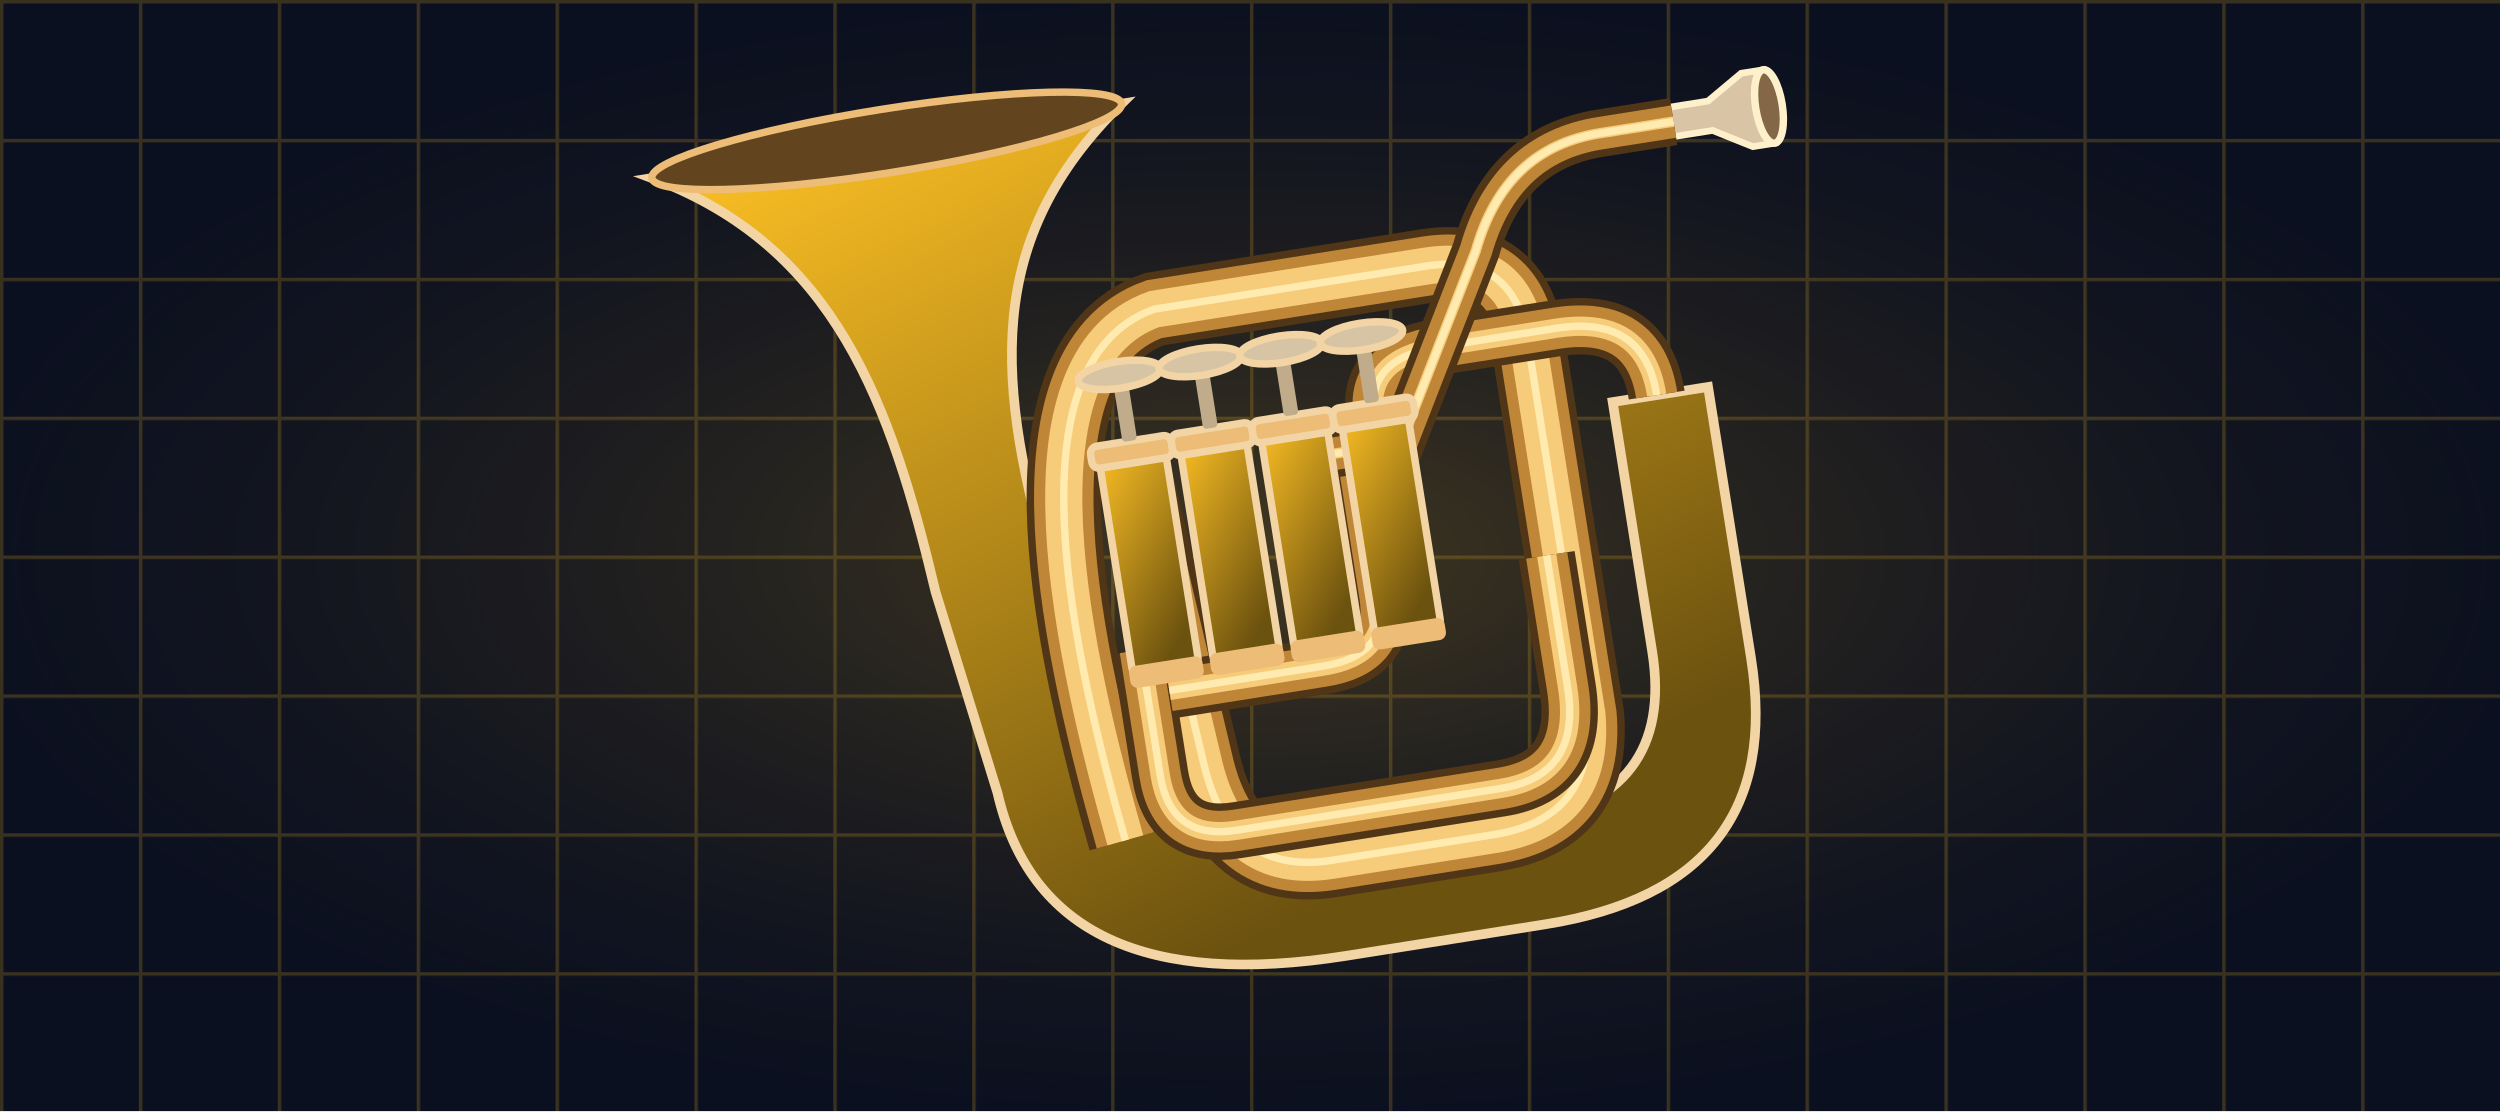
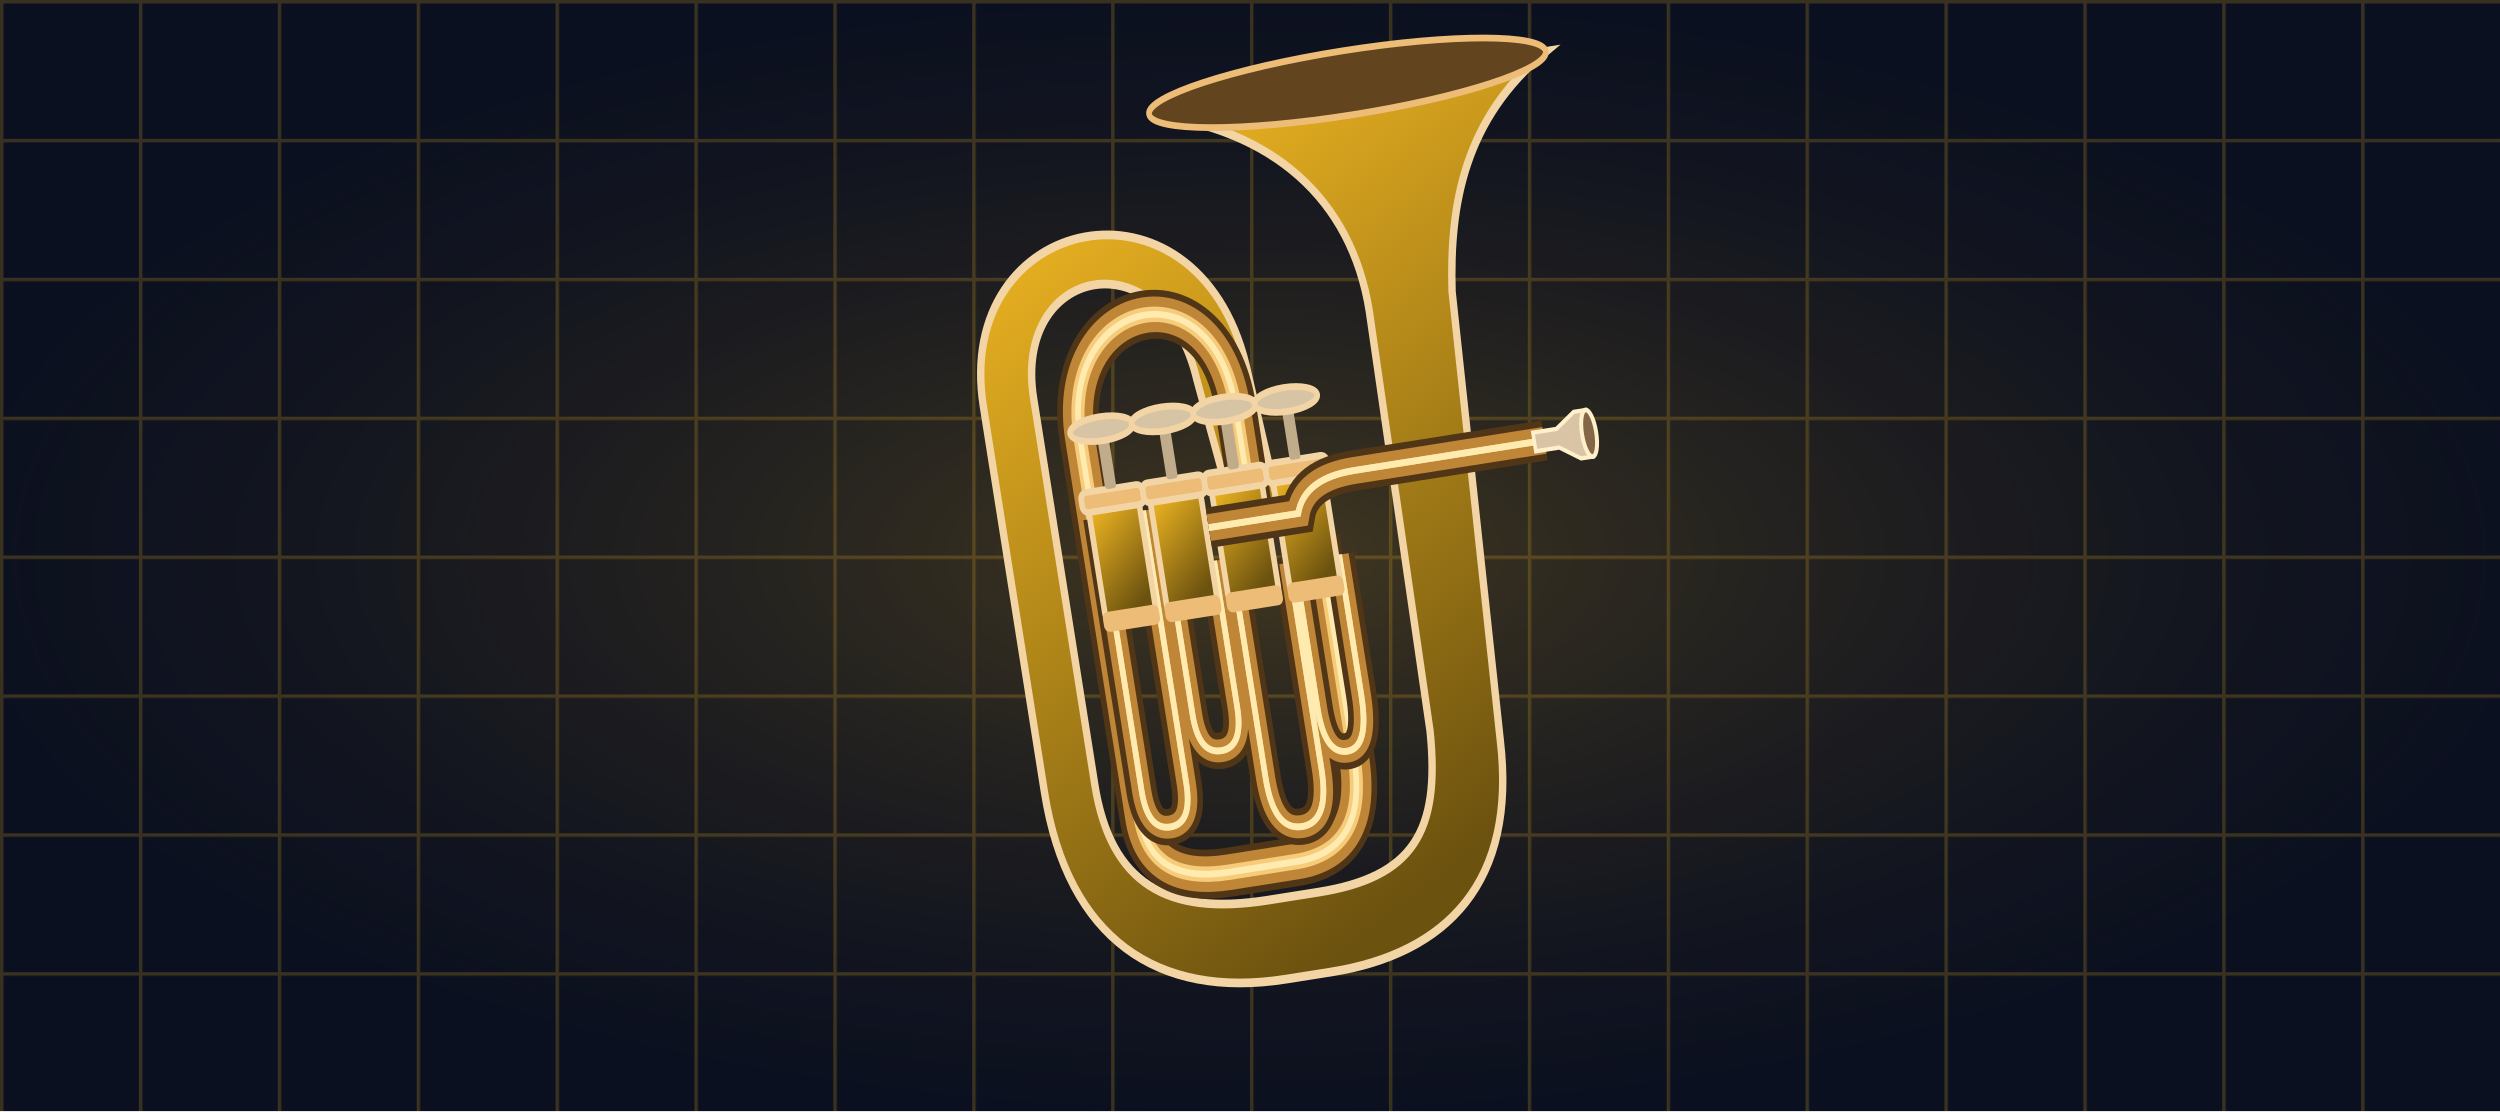
<svg xmlns="http://www.w3.org/2000/svg" viewBox="0 0 360 160">
  <defs>
    <linearGradient id="wood" x1="0%" y1="0%" x2="38%" y2="100%">
      <stop stop-color="#fbbf24" />
      <stop offset="1" stop-color="#6c520f" />
    </linearGradient>
    <radialGradient id="halo">
      <stop stop-color="#fbbf24" stop-opacity=".23" />
      <stop offset="1" stop-color="#6c520f" stop-opacity="0" />
    </radialGradient>
    <pattern id="grid" width="20" height="20" patternUnits="userSpaceOnUse">
      <path d="M20 0H0V20" fill="none" stroke="#fbbf24" stroke-opacity=".19" stroke-width="1" />
    </pattern>
  </defs>
  <rect x="0" y="0" width="360" height="160" rx="0" fill="#0b1020" stroke="none" />
  <ellipse cx="180.0" cy="80.0" rx="187.2" ry="81.6" fill="url(#halo)" stroke="none" />
  <rect x="0" y="0" width="360" height="160" rx="0" fill="url(#grid)" stroke="none" />
-   <g transform="translate(180 77) rotate(-9) scale(1.070)">
-     <path d="M-72-60H-8C-29-45-31-26-27 3L-22 26C-20 42-4 44 11 44H30Q51 44 51 24V-10H64V27Q64 58 31 58H4Q-37 58-39 29L-43 1C-45-25-49-47-72-60Z" fill="url(#wood)" stroke="#f3d5a5" stroke-width="1.3" />
-     <ellipse cx="-40" cy="-60" rx="32" ry="4.3" fill="#62451f" stroke="#edbc76" />
-     <path d="M-23 38C-26 13-29-28-8-32L29-32Q41-32 41-20V31Q40 45 26 45H4Q-10 45-11 29L-14-10" fill="none" stroke="#503616" stroke-width="10" />
-     <path d="M-23 38C-26 13-29-28-8-32L29-32Q41-32 41-20V31Q40 45 26 45H4Q-10 45-11 29L-14-10" fill="none" stroke="#bf8638" stroke-width="8" />
-     <path d="M-23 38C-26 13-29-28-8-32L29-32Q41-32 41-20V31Q40 45 26 45H4Q-10 45-11 29L-14-10" fill="none" stroke="#f6cb79" stroke-width="5" />
-     <path d="M-23 38C-26 13-29-28-8-32L29-32Q41-32 41-20V31Q40 45 26 45H4Q-10 45-11 29L-14-10" fill="none" stroke="#ffebaf" stroke-width="1" />
-     <path d="M-17 13V30Q-17 39-8 39H28Q39 39 39 27V9M-14 19H7Q16 19 16 11V-9M57-10Q57-21 45-21H29Q19-21 19-13V3" fill="none" stroke="#503616" stroke-width="7.6" />
-     <path d="M-17 13V30Q-17 39-8 39H28Q39 39 39 27V9M-14 19H7Q16 19 16 11V-9M57-10Q57-21 45-21H29Q19-21 19-13V3" fill="none" stroke="#bf8638" stroke-width="5.6" />
-     <path d="M-17 13V30Q-17 39-8 39H28Q39 39 39 27V9M-14 19H7Q16 19 16 11V-9M57-10Q57-21 45-21H29Q19-21 19-13V3" fill="none" stroke="#f6cb79" stroke-width="2.6" />
-     <path d="M-17 13V30Q-17 39-8 39H28Q39 39 39 27V9M-14 19H7Q16 19 16 11V-9M57-10Q57-21 45-21H29Q19-21 19-13V3" fill="none" stroke="#ffebaf" stroke-width="1" />
-     <g transform="translate(78 0) scale(-1 1)">
-       <path d="M0 -51h3l5 3h6v4h-6l-5 3h-3Z" fill="#d9c5a6" stroke="#fff0cc" stroke-width="0.9" />
-       <ellipse cx="0" cy="-46" rx="1.8" ry="5" fill="#836747" stroke="#fff0cc" />
+   <g transform="translate(180 77) rotate(-9) scale(0.970)">
+     <g transform="scale(0.84 1)">
+       <path d="M-6-64H65C49-56 44-44 42-31L38 36C37 57 23 66 2 66H-6C-29 66-43 55-43 33V-25C-43-54 1-56 4-25L6-1H-2L-5-24C-7-46-34-45-34-25V33C-34 48-25 54-7 54H2C19 54 25 48 26 33L27-30C27-47 15-59-6-64Z" fill="url(#wood)" stroke="#f3d5a5" stroke-width="1.3" />
+       <ellipse cx="29.5" cy="-64" rx="35.5" ry="4.8" fill="#62451f" stroke="#edbc76" />
+       <path d="M1-2V-19C1-41-27-39-27-18V39Q-27 49-13 49H-1Q12 49 12 35V2" fill="none" stroke="#503616" stroke-width="7.3" />
+       <path d="M1-2V-19C1-41-27-39-27-18V39Q-27 49-13 49H-1Q12 49 12 35V2" fill="none" stroke="#bf8638" stroke-width="5.3" />
+       <path d="M1-2V-19C1-41-27-39-27-18V39Q-27 49-13 49H-1Q12 49 12 35V2" fill="none" stroke="#f6cb79" stroke-width="2.3" />
+       <path d="M1-2V-19C1-41-27-39-27-18V39Q-27 49-13 49H-1Q12 49 12 35V2" fill="none" stroke="#ffebaf" stroke-width="1" />
+       <path d="M-26-6V35Q-26 41-22 41Q-18 41-18 35V-6M-15 3V25Q-15 31-11 31Q-7 31-7 25V3M-4 5V36Q-4 44 1 44Q6 44 6 36V5M7 4V27Q7 34 11 34Q15 34 15 26V5" fill="none" stroke="#503616" stroke-width="5.4" />
+       <path d="M-26-6V35Q-26 41-22 41Q-18 41-18 35V-6M-15 3V25Q-15 31-11 31Q-7 31-7 25V3M-4 5V36Q-4 44 1 44Q6 44 6 36V5M7 4V27Q7 34 11 34Q15 34 15 26V5" fill="none" stroke="#bf8638" stroke-width="3.4" />
+       <path d="M-26-6V35Q-26 41-22 41Q-18 41-18 35V-6M-15 3V25Q-15 31-11 31Q-7 31-7 25V3M-4 5V36Q-4 44 1 44Q6 44 6 36V5M7 4V27Q7 34 11 34Q15 34 15 26V5" fill="none" stroke="#f6cb79" stroke-width="1" />
+       <path d="M-26-6V35Q-26 41-22 41Q-18 41-18 35V-6M-15 3V25Q-15 31-11 31Q-7 31-7 25V3M-4 5V36Q-4 44 1 44Q6 44 6 36V5M7 4V27Q7 34 11 34Q15 34 15 26V5" fill="none" stroke="#ffebaf" stroke-width="1" />
+       <rect x="-27.5" y="-9" width="9" height="19" rx="1.8" fill="url(#wood)" stroke="#f3d5a5" />
+       <rect x="-28.5" y="-10" width="11" height="3" rx="1" fill="#edbc76" stroke="#f3d5a5" />
+       <rect x="-24" y="-18" width="2" height="8" rx="0.5" fill="#c0ab8a" stroke="none" />
+       <ellipse cx="-23" cy="-19" rx="5.6" ry="1.8" fill="#d7c4a4" stroke="#f3d5a5" />
+       <rect x="-28" y="8" width="10" height="3" rx="1" fill="#edbc76" stroke="none" />
+       <rect x="-16.5" y="-9" width="9" height="19" rx="1.8" fill="url(#wood)" stroke="#f3d5a5" />
+       <rect x="-17.5" y="-10" width="11" height="3" rx="1" fill="#edbc76" stroke="#f3d5a5" />
+       <rect x="-13" y="-18" width="2" height="8" rx="0.5" fill="#c0ab8a" stroke="none" />
+       <ellipse cx="-12" cy="-19" rx="5.6" ry="1.8" fill="#d7c4a4" stroke="#f3d5a5" />
+       <rect x="-17" y="8" width="10" height="3" rx="1" fill="#edbc76" stroke="none" />
+       <rect x="-5.5" y="-9" width="9" height="19" rx="1.8" fill="url(#wood)" stroke="#f3d5a5" />
+       <rect x="-6.5" y="-10" width="11" height="3" rx="1" fill="#edbc76" stroke="#f3d5a5" />
+       <rect x="-2" y="-18" width="2" height="8" rx="0.5" fill="#c0ab8a" stroke="none" />
+       <ellipse cx="-1" cy="-19" rx="5.6" ry="1.8" fill="#d7c4a4" stroke="#f3d5a5" />
+       <rect x="-6" y="8" width="10" height="3" rx="1" fill="#edbc76" stroke="none" />
+       <rect x="5.5" y="-9" width="9" height="19" rx="1.8" fill="url(#wood)" stroke="#f3d5a5" />
+       <rect x="4.5" y="-10" width="11" height="3" rx="1" fill="#edbc76" stroke="#f3d5a5" />
+       <rect x="9" y="-18" width="2" height="8" rx="0.5" fill="#c0ab8a" stroke="none" />
+       <ellipse cx="10" cy="-19" rx="5.6" ry="1.8" fill="#d7c4a4" stroke="#f3d5a5" />
+       <rect x="5" y="8" width="10" height="3" rx="1" fill="#edbc76" stroke="none" />
+       <path d="M54-7H20Q11-7 9-2H-7" fill="none" stroke="#503616" stroke-width="6" />
+       <path d="M54-7H20Q11-7 9-2H-7" fill="none" stroke="#bf8638" stroke-width="4" />
+       <path d="M54-7H20Q11-7 9-2H-7" fill="none" stroke="#f6cb79" stroke-width="1" />
+       <path d="M54-7H20Q11-7 9-2H-7" fill="none" stroke="#ffebaf" stroke-width="1" />
+       <g transform="translate(62 -7) scale(-.7 .7)">
+         <path d="M0 -5h3l5 3h6v4h-6l-5 3h-3Z" fill="#d9c5a6" stroke="#fff0cc" stroke-width="0.9" />
+         <ellipse cx="0" cy="0" rx="1.8" ry="5" fill="#836747" stroke="#fff0cc" />
+       </g>
    </g>
-     <path d="M65-46H55Q42-46 36-33L22-9H8" fill="none" stroke="#503616" stroke-width="6.4" />
-     <path d="M65-46H55Q42-46 36-33L22-9H8" fill="none" stroke="#bf8638" stroke-width="4.4" />
-     <path d="M65-46H55Q42-46 36-33L22-9H8" fill="none" stroke="#f6cb79" stroke-width="1.4" />
-     <path d="M65-46H55Q42-46 36-33L22-9H8" fill="none" stroke="#ffebaf" stroke-width="1" />
-     <rect x="-18.5" y="-14" width="9" height="31" rx="1.8" fill="url(#wood)" stroke="#f3d5a5" />
-     <rect x="-19.5" y="-15" width="11" height="3" rx="1" fill="#edbc76" stroke="#f3d5a5" />
-     <rect x="-15" y="-23" width="2" height="8" rx="0.5" fill="#c0ab8a" stroke="none" />
-     <ellipse cx="-14" cy="-24" rx="5.6" ry="1.8" fill="#d7c4a4" stroke="#f3d5a5" />
-     <rect x="-19" y="15" width="10" height="3" rx="1" fill="#edbc76" stroke="none" />
-     <rect x="-7.5" y="-14" width="9" height="31" rx="1.8" fill="url(#wood)" stroke="#f3d5a5" />
-     <rect x="-8.5" y="-15" width="11" height="3" rx="1" fill="#edbc76" stroke="#f3d5a5" />
-     <rect x="-4" y="-23" width="2" height="8" rx="0.5" fill="#c0ab8a" stroke="none" />
-     <ellipse cx="-3" cy="-24" rx="5.6" ry="1.8" fill="#d7c4a4" stroke="#f3d5a5" />
-     <rect x="-8" y="15" width="10" height="3" rx="1" fill="#edbc76" stroke="none" />
-     <rect x="3.5" y="-14" width="9" height="31" rx="1.8" fill="url(#wood)" stroke="#f3d5a5" />
-     <rect x="2.5" y="-15" width="11" height="3" rx="1" fill="#edbc76" stroke="#f3d5a5" />
-     <rect x="7" y="-23" width="2" height="8" rx="0.5" fill="#c0ab8a" stroke="none" />
-     <ellipse cx="8" cy="-24" rx="5.6" ry="1.8" fill="#d7c4a4" stroke="#f3d5a5" />
-     <rect x="3" y="15" width="10" height="3" rx="1" fill="#edbc76" stroke="none" />
-     <rect x="14.5" y="-14" width="9" height="31" rx="1.8" fill="url(#wood)" stroke="#f3d5a5" />
-     <rect x="13.5" y="-15" width="11" height="3" rx="1" fill="#edbc76" stroke="#f3d5a5" />
-     <rect x="18" y="-23" width="2" height="8" rx="0.5" fill="#c0ab8a" stroke="none" />
-     <ellipse cx="19" cy="-24" rx="5.6" ry="1.8" fill="#d7c4a4" stroke="#f3d5a5" />
-     <rect x="14" y="15" width="10" height="3" rx="1" fill="#edbc76" stroke="none" />
  </g>
</svg>
